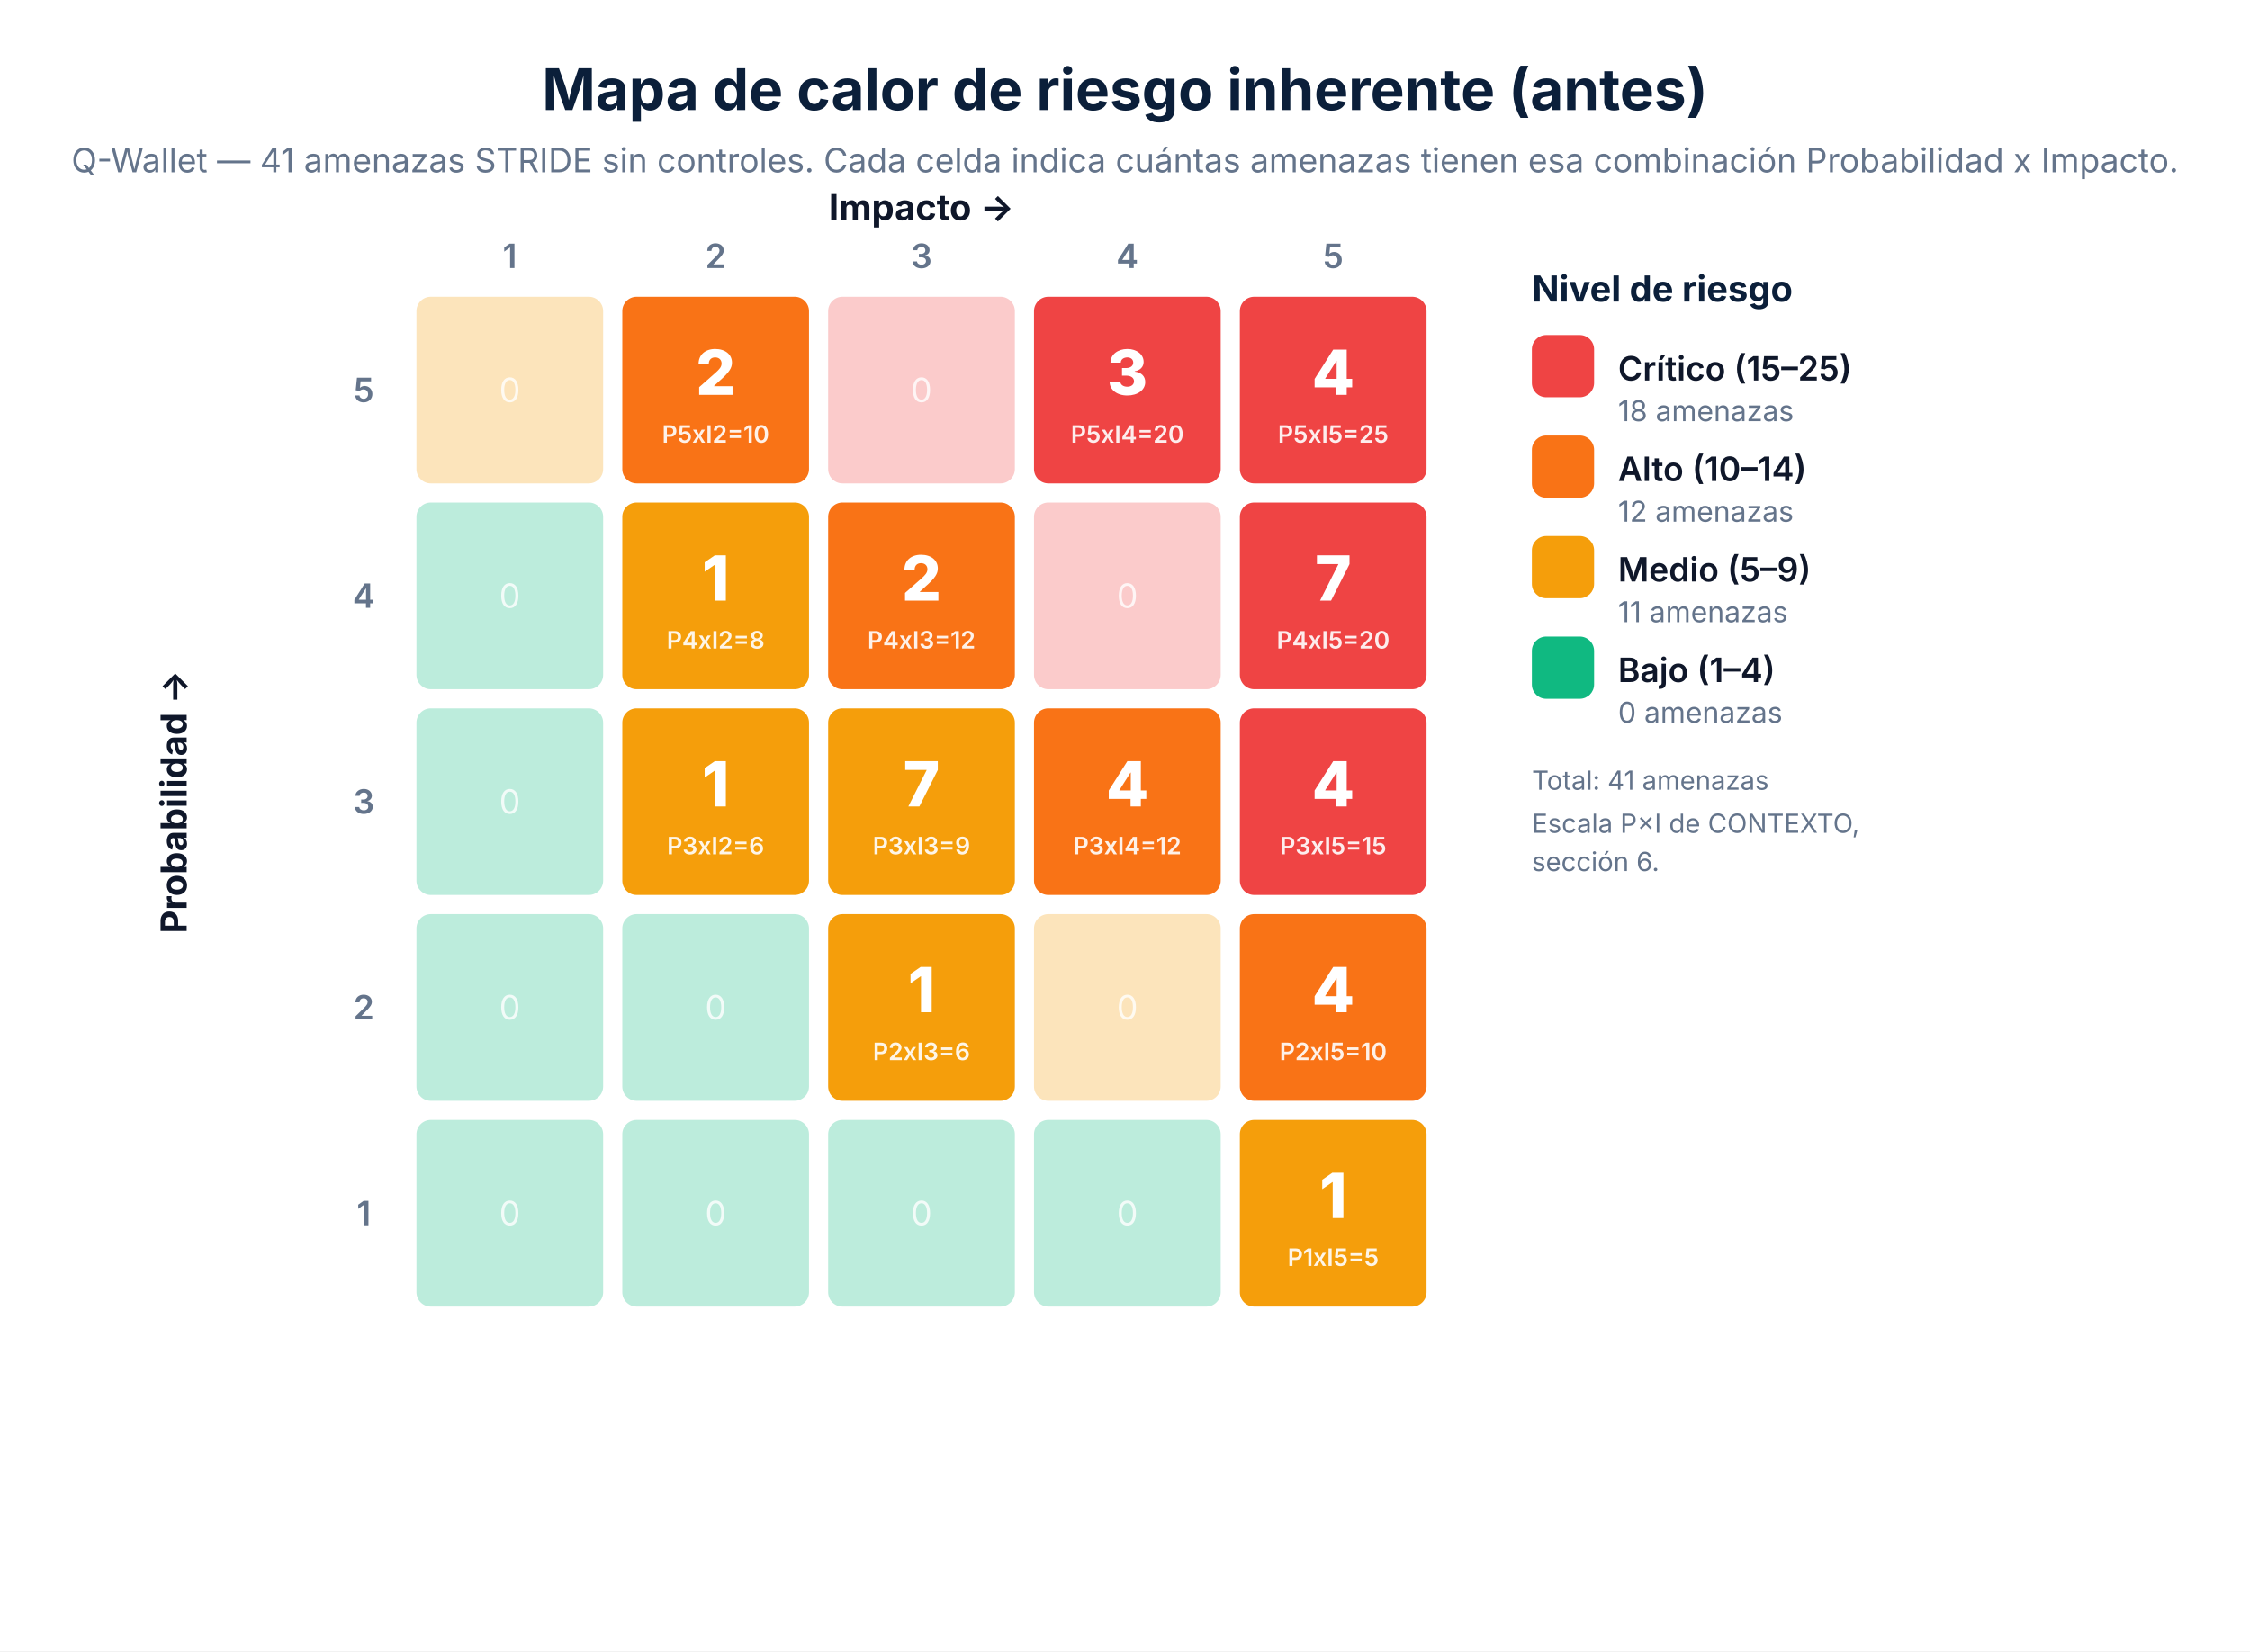
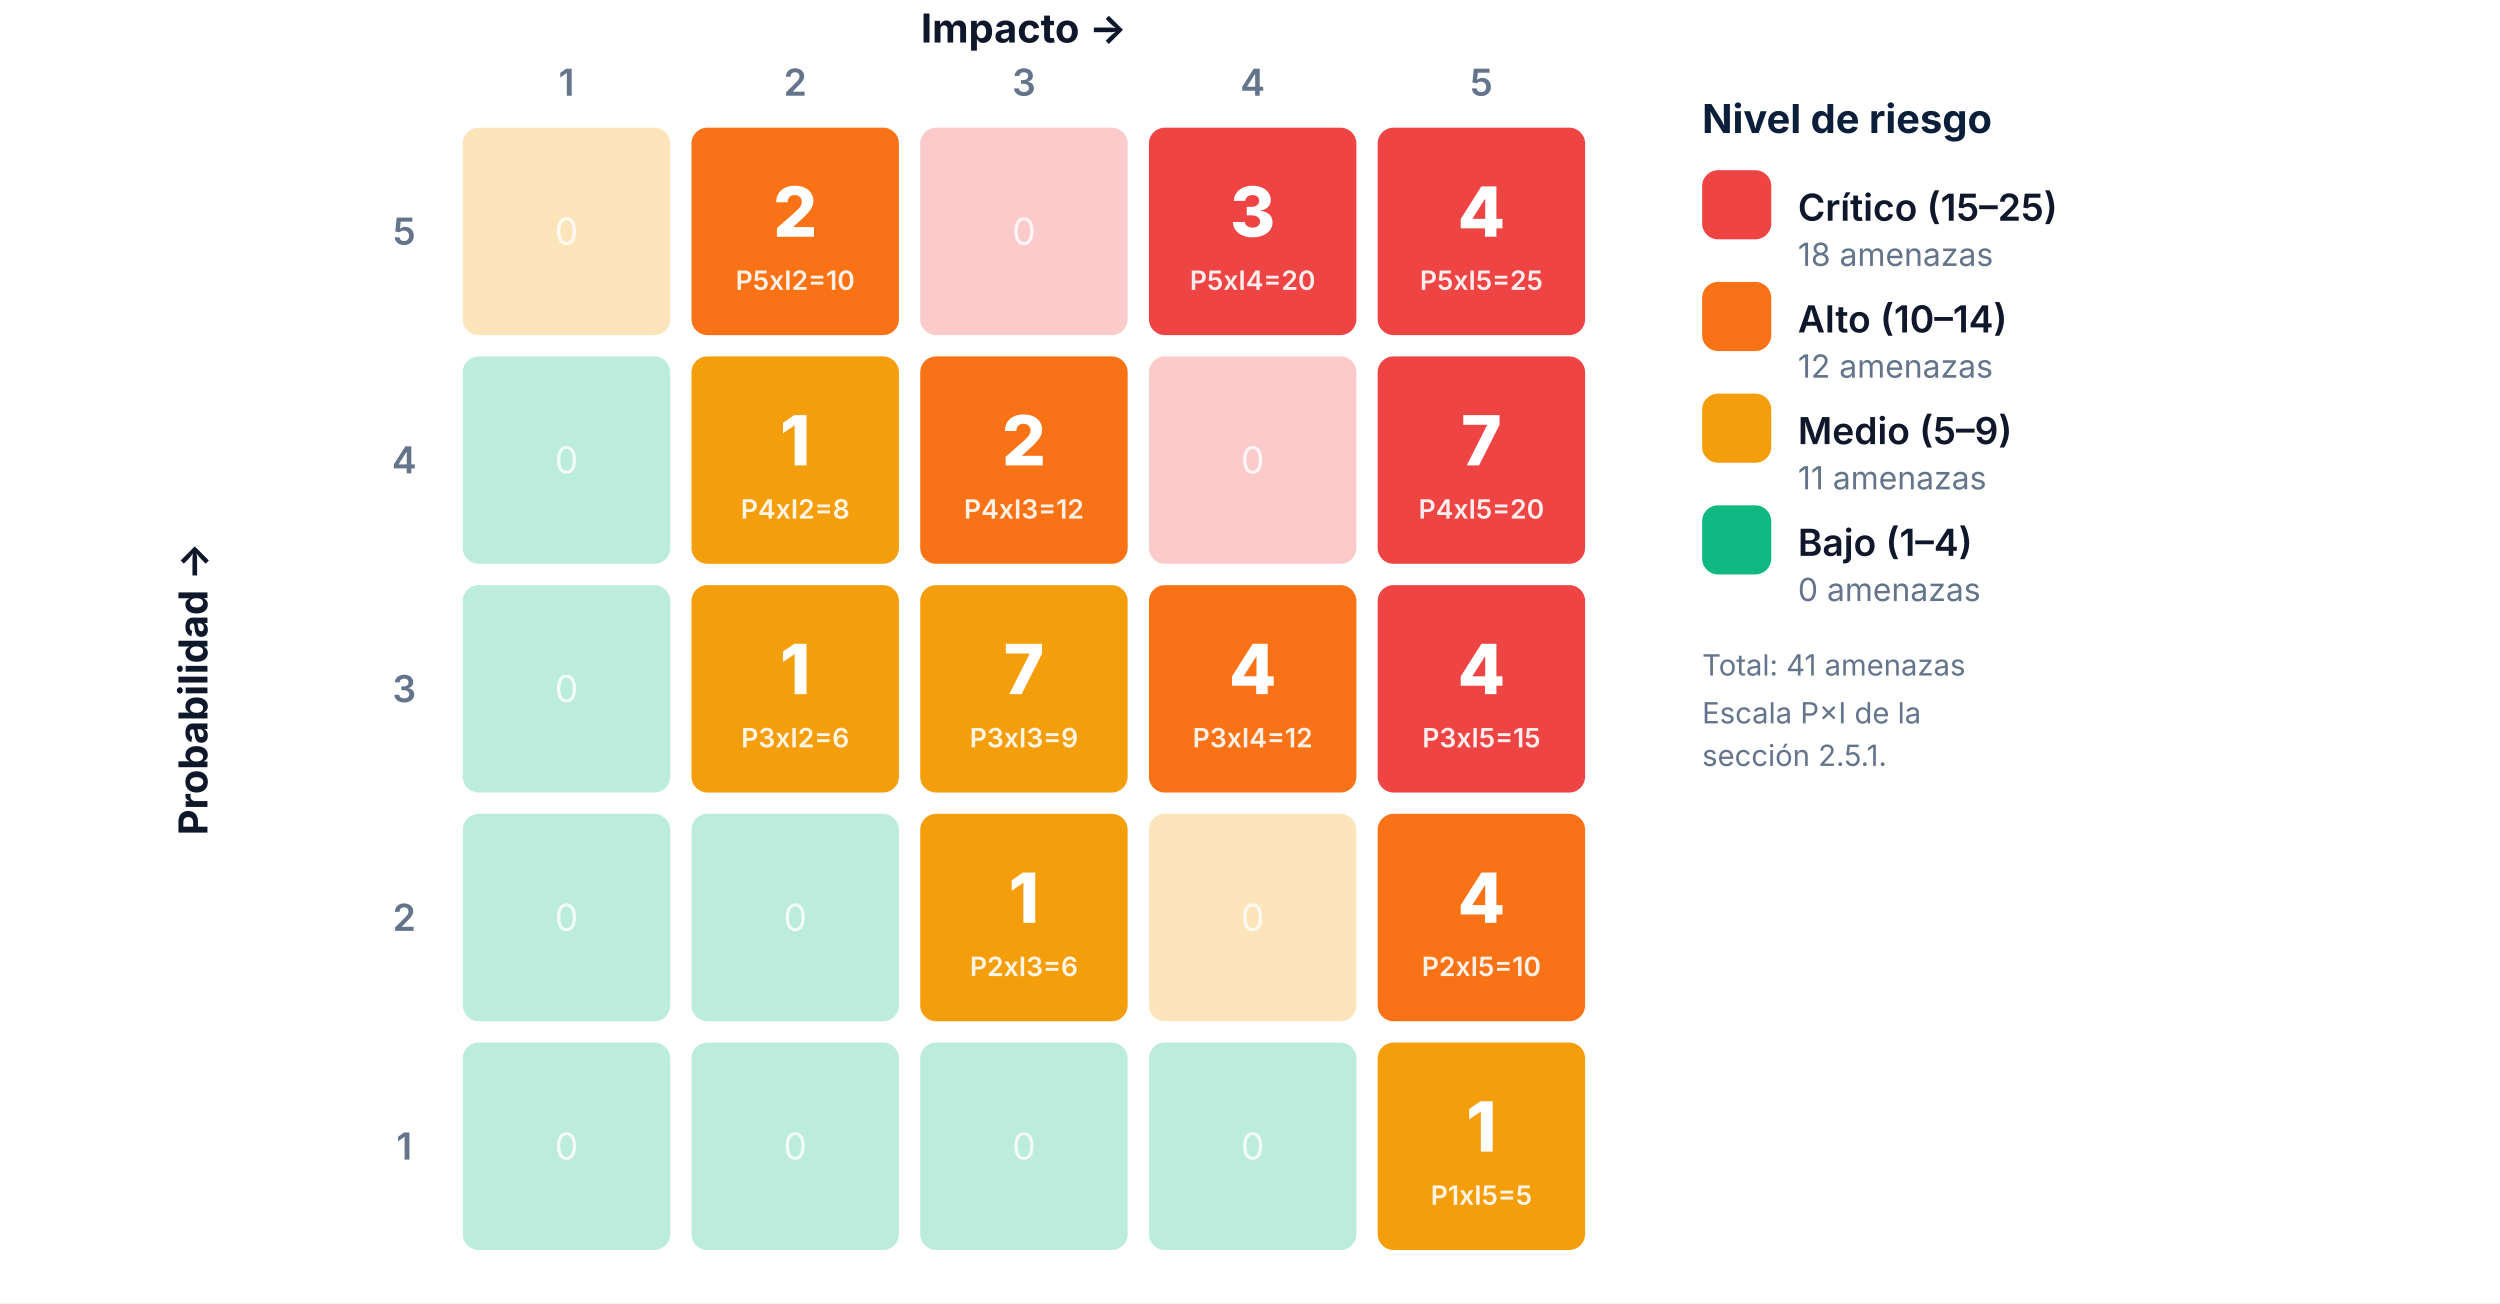
- <svg xmlns="http://www.w3.org/2000/svg" width="940" height="690" viewBox="0 0 940 690">
-   <rect x="0" y="0" width="940" height="690" fill="#FFFFFF" />
-   <text x="470.0" y="46" font-family="Inter,Arial,sans-serif" font-size="24" font-weight="700" fill="#0B1F3A" text-anchor="middle">Mapa de calor de riesgo inherente (antes)</text>
-   <text x="470.0" y="72" font-family="Inter,Arial,sans-serif" font-size="14" fill="#64748B" text-anchor="middle">Q-Wallet — 41 amenazas STRIDE sin controles. Cada celda indica cuántas amenazas tienen esa combinación Probabilidad x Impacto.</text>
+ <svg xmlns="http://www.w3.org/2000/svg" width="940" height="490" viewBox="0 76 940 490">
+   <rect x="0" y="76" width="940" height="490" fill="#FFFFFF" />
  <text x="385.0" y="92" font-family="Inter,Arial,sans-serif" font-size="15" font-weight="700" fill="#0F172A" text-anchor="middle">Impacto →</text>
  <text x="78" y="335.0" font-family="Inter,Arial,sans-serif" font-size="15" font-weight="700" fill="#0F172A" text-anchor="middle" transform="rotate(-90 78 335.0)">Probabilidad →</text>
  <text x="213.0" y="112" font-family="Inter,Arial,sans-serif" font-size="14" font-weight="600" fill="#64748B" text-anchor="middle">1</text>
  <text x="299.0" y="112" font-family="Inter,Arial,sans-serif" font-size="14" font-weight="600" fill="#64748B" text-anchor="middle">2</text>
  <text x="385.0" y="112" font-family="Inter,Arial,sans-serif" font-size="14" font-weight="600" fill="#64748B" text-anchor="middle">3</text>
  <text x="471.0" y="112" font-family="Inter,Arial,sans-serif" font-size="14" font-weight="600" fill="#64748B" text-anchor="middle">4</text>
  <text x="557.0" y="112" font-family="Inter,Arial,sans-serif" font-size="14" font-weight="600" fill="#64748B" text-anchor="middle">5</text>
  <text x="152" y="168.0" font-family="Inter,Arial,sans-serif" font-size="14" font-weight="600" fill="#64748B" text-anchor="middle">5</text>
  <rect x="173" y="123" width="80" height="80" rx="7" fill="#F59E0B" opacity="0.28" stroke="#FFFFFF" stroke-width="2" />
  <text x="213.0" y="168.0" font-family="Inter,Arial,sans-serif" font-size="14" fill="#FFFFFF" text-anchor="middle" opacity="0.8">0</text>
  <rect x="259" y="123" width="80" height="80" rx="7" fill="#F97316" opacity="1" stroke="#FFFFFF" stroke-width="2" />
  <text x="299.0" y="165.0" font-family="Inter,Arial,sans-serif" font-size="26" font-weight="800" fill="#FFFFFF" text-anchor="middle">2</text>
  <text x="299.0" y="185.0" font-family="Inter,Arial,sans-serif" font-size="10" font-weight="600" fill="#FFFFFF" text-anchor="middle" opacity="0.9">P5xI2=10</text>
  <rect x="345" y="123" width="80" height="80" rx="7" fill="#EF4444" opacity="0.28" stroke="#FFFFFF" stroke-width="2" />
  <text x="385.0" y="168.0" font-family="Inter,Arial,sans-serif" font-size="14" fill="#FFFFFF" text-anchor="middle" opacity="0.8">0</text>
  <rect x="431" y="123" width="80" height="80" rx="7" fill="#EF4444" opacity="1" stroke="#FFFFFF" stroke-width="2" />
  <text x="471.0" y="165.0" font-family="Inter,Arial,sans-serif" font-size="26" font-weight="800" fill="#FFFFFF" text-anchor="middle">3</text>
  <text x="471.0" y="185.0" font-family="Inter,Arial,sans-serif" font-size="10" font-weight="600" fill="#FFFFFF" text-anchor="middle" opacity="0.9">P5xI4=20</text>
  <rect x="517" y="123" width="80" height="80" rx="7" fill="#EF4444" opacity="1" stroke="#FFFFFF" stroke-width="2" />
  <text x="557.0" y="165.0" font-family="Inter,Arial,sans-serif" font-size="26" font-weight="800" fill="#FFFFFF" text-anchor="middle">4</text>
  <text x="557.0" y="185.0" font-family="Inter,Arial,sans-serif" font-size="10" font-weight="600" fill="#FFFFFF" text-anchor="middle" opacity="0.9">P5xI5=25</text>
  <text x="152" y="254.0" font-family="Inter,Arial,sans-serif" font-size="14" font-weight="600" fill="#64748B" text-anchor="middle">4</text>
  <rect x="173" y="209" width="80" height="80" rx="7" fill="#10B981" opacity="0.28" stroke="#FFFFFF" stroke-width="2" />
  <text x="213.0" y="254.0" font-family="Inter,Arial,sans-serif" font-size="14" fill="#FFFFFF" text-anchor="middle" opacity="0.8">0</text>
  <rect x="259" y="209" width="80" height="80" rx="7" fill="#F59E0B" opacity="1" stroke="#FFFFFF" stroke-width="2" />
  <text x="299.0" y="251.0" font-family="Inter,Arial,sans-serif" font-size="26" font-weight="800" fill="#FFFFFF" text-anchor="middle">1</text>
  <text x="299.0" y="271.0" font-family="Inter,Arial,sans-serif" font-size="10" font-weight="600" fill="#FFFFFF" text-anchor="middle" opacity="0.9">P4xI2=8</text>
  <rect x="345" y="209" width="80" height="80" rx="7" fill="#F97316" opacity="1" stroke="#FFFFFF" stroke-width="2" />
  <text x="385.0" y="251.0" font-family="Inter,Arial,sans-serif" font-size="26" font-weight="800" fill="#FFFFFF" text-anchor="middle">2</text>
  <text x="385.0" y="271.0" font-family="Inter,Arial,sans-serif" font-size="10" font-weight="600" fill="#FFFFFF" text-anchor="middle" opacity="0.9">P4xI3=12</text>
  <rect x="431" y="209" width="80" height="80" rx="7" fill="#EF4444" opacity="0.28" stroke="#FFFFFF" stroke-width="2" />
  <text x="471.0" y="254.0" font-family="Inter,Arial,sans-serif" font-size="14" fill="#FFFFFF" text-anchor="middle" opacity="0.8">0</text>
  <rect x="517" y="209" width="80" height="80" rx="7" fill="#EF4444" opacity="1" stroke="#FFFFFF" stroke-width="2" />
  <text x="557.0" y="251.0" font-family="Inter,Arial,sans-serif" font-size="26" font-weight="800" fill="#FFFFFF" text-anchor="middle">7</text>
  <text x="557.0" y="271.0" font-family="Inter,Arial,sans-serif" font-size="10" font-weight="600" fill="#FFFFFF" text-anchor="middle" opacity="0.9">P4xI5=20</text>
  <text x="152" y="340.0" font-family="Inter,Arial,sans-serif" font-size="14" font-weight="600" fill="#64748B" text-anchor="middle">3</text>
  <rect x="173" y="295" width="80" height="80" rx="7" fill="#10B981" opacity="0.28" stroke="#FFFFFF" stroke-width="2" />
  <text x="213.0" y="340.0" font-family="Inter,Arial,sans-serif" font-size="14" fill="#FFFFFF" text-anchor="middle" opacity="0.8">0</text>
  <rect x="259" y="295" width="80" height="80" rx="7" fill="#F59E0B" opacity="1" stroke="#FFFFFF" stroke-width="2" />
  <text x="299.0" y="337.0" font-family="Inter,Arial,sans-serif" font-size="26" font-weight="800" fill="#FFFFFF" text-anchor="middle">1</text>
  <text x="299.0" y="357.0" font-family="Inter,Arial,sans-serif" font-size="10" font-weight="600" fill="#FFFFFF" text-anchor="middle" opacity="0.9">P3xI2=6</text>
  <rect x="345" y="295" width="80" height="80" rx="7" fill="#F59E0B" opacity="1" stroke="#FFFFFF" stroke-width="2" />
  <text x="385.0" y="337.0" font-family="Inter,Arial,sans-serif" font-size="26" font-weight="800" fill="#FFFFFF" text-anchor="middle">7</text>
  <text x="385.0" y="357.0" font-family="Inter,Arial,sans-serif" font-size="10" font-weight="600" fill="#FFFFFF" text-anchor="middle" opacity="0.9">P3xI3=9</text>
  <rect x="431" y="295" width="80" height="80" rx="7" fill="#F97316" opacity="1" stroke="#FFFFFF" stroke-width="2" />
  <text x="471.0" y="337.0" font-family="Inter,Arial,sans-serif" font-size="26" font-weight="800" fill="#FFFFFF" text-anchor="middle">4</text>
  <text x="471.0" y="357.0" font-family="Inter,Arial,sans-serif" font-size="10" font-weight="600" fill="#FFFFFF" text-anchor="middle" opacity="0.9">P3xI4=12</text>
  <rect x="517" y="295" width="80" height="80" rx="7" fill="#EF4444" opacity="1" stroke="#FFFFFF" stroke-width="2" />
  <text x="557.0" y="337.0" font-family="Inter,Arial,sans-serif" font-size="26" font-weight="800" fill="#FFFFFF" text-anchor="middle">4</text>
  <text x="557.0" y="357.0" font-family="Inter,Arial,sans-serif" font-size="10" font-weight="600" fill="#FFFFFF" text-anchor="middle" opacity="0.9">P3xI5=15</text>
  <text x="152" y="426.0" font-family="Inter,Arial,sans-serif" font-size="14" font-weight="600" fill="#64748B" text-anchor="middle">2</text>
  <rect x="173" y="381" width="80" height="80" rx="7" fill="#10B981" opacity="0.28" stroke="#FFFFFF" stroke-width="2" />
  <text x="213.0" y="426.0" font-family="Inter,Arial,sans-serif" font-size="14" fill="#FFFFFF" text-anchor="middle" opacity="0.8">0</text>
  <rect x="259" y="381" width="80" height="80" rx="7" fill="#10B981" opacity="0.28" stroke="#FFFFFF" stroke-width="2" />
  <text x="299.0" y="426.0" font-family="Inter,Arial,sans-serif" font-size="14" fill="#FFFFFF" text-anchor="middle" opacity="0.8">0</text>
  <rect x="345" y="381" width="80" height="80" rx="7" fill="#F59E0B" opacity="1" stroke="#FFFFFF" stroke-width="2" />
  <text x="385.0" y="423.0" font-family="Inter,Arial,sans-serif" font-size="26" font-weight="800" fill="#FFFFFF" text-anchor="middle">1</text>
  <text x="385.0" y="443.0" font-family="Inter,Arial,sans-serif" font-size="10" font-weight="600" fill="#FFFFFF" text-anchor="middle" opacity="0.9">P2xI3=6</text>
  <rect x="431" y="381" width="80" height="80" rx="7" fill="#F59E0B" opacity="0.28" stroke="#FFFFFF" stroke-width="2" />
  <text x="471.0" y="426.0" font-family="Inter,Arial,sans-serif" font-size="14" fill="#FFFFFF" text-anchor="middle" opacity="0.8">0</text>
  <rect x="517" y="381" width="80" height="80" rx="7" fill="#F97316" opacity="1" stroke="#FFFFFF" stroke-width="2" />
  <text x="557.0" y="423.0" font-family="Inter,Arial,sans-serif" font-size="26" font-weight="800" fill="#FFFFFF" text-anchor="middle">4</text>
  <text x="557.0" y="443.0" font-family="Inter,Arial,sans-serif" font-size="10" font-weight="600" fill="#FFFFFF" text-anchor="middle" opacity="0.9">P2xI5=10</text>
  <text x="152" y="512.0" font-family="Inter,Arial,sans-serif" font-size="14" font-weight="600" fill="#64748B" text-anchor="middle">1</text>
  <rect x="173" y="467" width="80" height="80" rx="7" fill="#10B981" opacity="0.28" stroke="#FFFFFF" stroke-width="2" />
  <text x="213.0" y="512.0" font-family="Inter,Arial,sans-serif" font-size="14" fill="#FFFFFF" text-anchor="middle" opacity="0.8">0</text>
  <rect x="259" y="467" width="80" height="80" rx="7" fill="#10B981" opacity="0.28" stroke="#FFFFFF" stroke-width="2" />
  <text x="299.0" y="512.0" font-family="Inter,Arial,sans-serif" font-size="14" fill="#FFFFFF" text-anchor="middle" opacity="0.8">0</text>
  <rect x="345" y="467" width="80" height="80" rx="7" fill="#10B981" opacity="0.28" stroke="#FFFFFF" stroke-width="2" />
  <text x="385.0" y="512.0" font-family="Inter,Arial,sans-serif" font-size="14" fill="#FFFFFF" text-anchor="middle" opacity="0.8">0</text>
  <rect x="431" y="467" width="80" height="80" rx="7" fill="#10B981" opacity="0.28" stroke="#FFFFFF" stroke-width="2" />
  <text x="471.0" y="512.0" font-family="Inter,Arial,sans-serif" font-size="14" fill="#FFFFFF" text-anchor="middle" opacity="0.8">0</text>
  <rect x="517" y="467" width="80" height="80" rx="7" fill="#F59E0B" opacity="1" stroke="#FFFFFF" stroke-width="2" />
  <text x="557.0" y="509.0" font-family="Inter,Arial,sans-serif" font-size="26" font-weight="800" fill="#FFFFFF" text-anchor="middle">1</text>
  <text x="557.0" y="529.0" font-family="Inter,Arial,sans-serif" font-size="10" font-weight="600" fill="#FFFFFF" text-anchor="middle" opacity="0.9">P1xI5=5</text>
  <text x="640" y="126" font-family="Inter,Arial,sans-serif" font-size="15" font-weight="700" fill="#0B1F3A">Nivel de riesgo</text>
  <rect x="640" y="140" width="26" height="26" rx="6" fill="#EF4444" />
  <text x="676" y="159" font-family="Inter,Arial,sans-serif" font-size="14" font-weight="600" fill="#0F172A">Crítico (15–25)</text>
  <text x="676" y="176" font-family="Inter,Arial,sans-serif" font-size="12" fill="#64748B">18 amenazas</text>
  <rect x="640" y="182" width="26" height="26" rx="6" fill="#F97316" />
  <text x="676" y="201" font-family="Inter,Arial,sans-serif" font-size="14" font-weight="600" fill="#0F172A">Alto (10–14)</text>
  <text x="676" y="218" font-family="Inter,Arial,sans-serif" font-size="12" fill="#64748B">12 amenazas</text>
  <rect x="640" y="224" width="26" height="26" rx="6" fill="#F59E0B" />
  <text x="676" y="243" font-family="Inter,Arial,sans-serif" font-size="14" font-weight="600" fill="#0F172A">Medio (5–9)</text>
  <text x="676" y="260" font-family="Inter,Arial,sans-serif" font-size="12" fill="#64748B">11 amenazas</text>
  <rect x="640" y="266" width="26" height="26" rx="6" fill="#10B981" />
  <text x="676" y="285" font-family="Inter,Arial,sans-serif" font-size="14" font-weight="600" fill="#0F172A">Bajo (1–4)</text>
  <text x="676" y="302" font-family="Inter,Arial,sans-serif" font-size="12" fill="#64748B">0 amenazas</text>
  <text x="640" y="330" font-family="Inter,Arial,sans-serif" font-size="11" fill="#64748B">Total: 41 amenazas</text>
-   <text x="640" y="348" font-family="Inter,Arial,sans-serif" font-size="11" fill="#64748B">Escala P×I de CONTEXTO,</text>
-   <text x="640" y="364" font-family="Inter,Arial,sans-serif" font-size="11" fill="#64748B">sección 6.</text>
+   <text x="640" y="348" font-family="Inter,Arial,sans-serif" font-size="11" fill="#64748B">Escala P×I de la</text>
+   <text x="640" y="364" font-family="Inter,Arial,sans-serif" font-size="11" fill="#64748B">sección 2.5.1.</text>
</svg>
